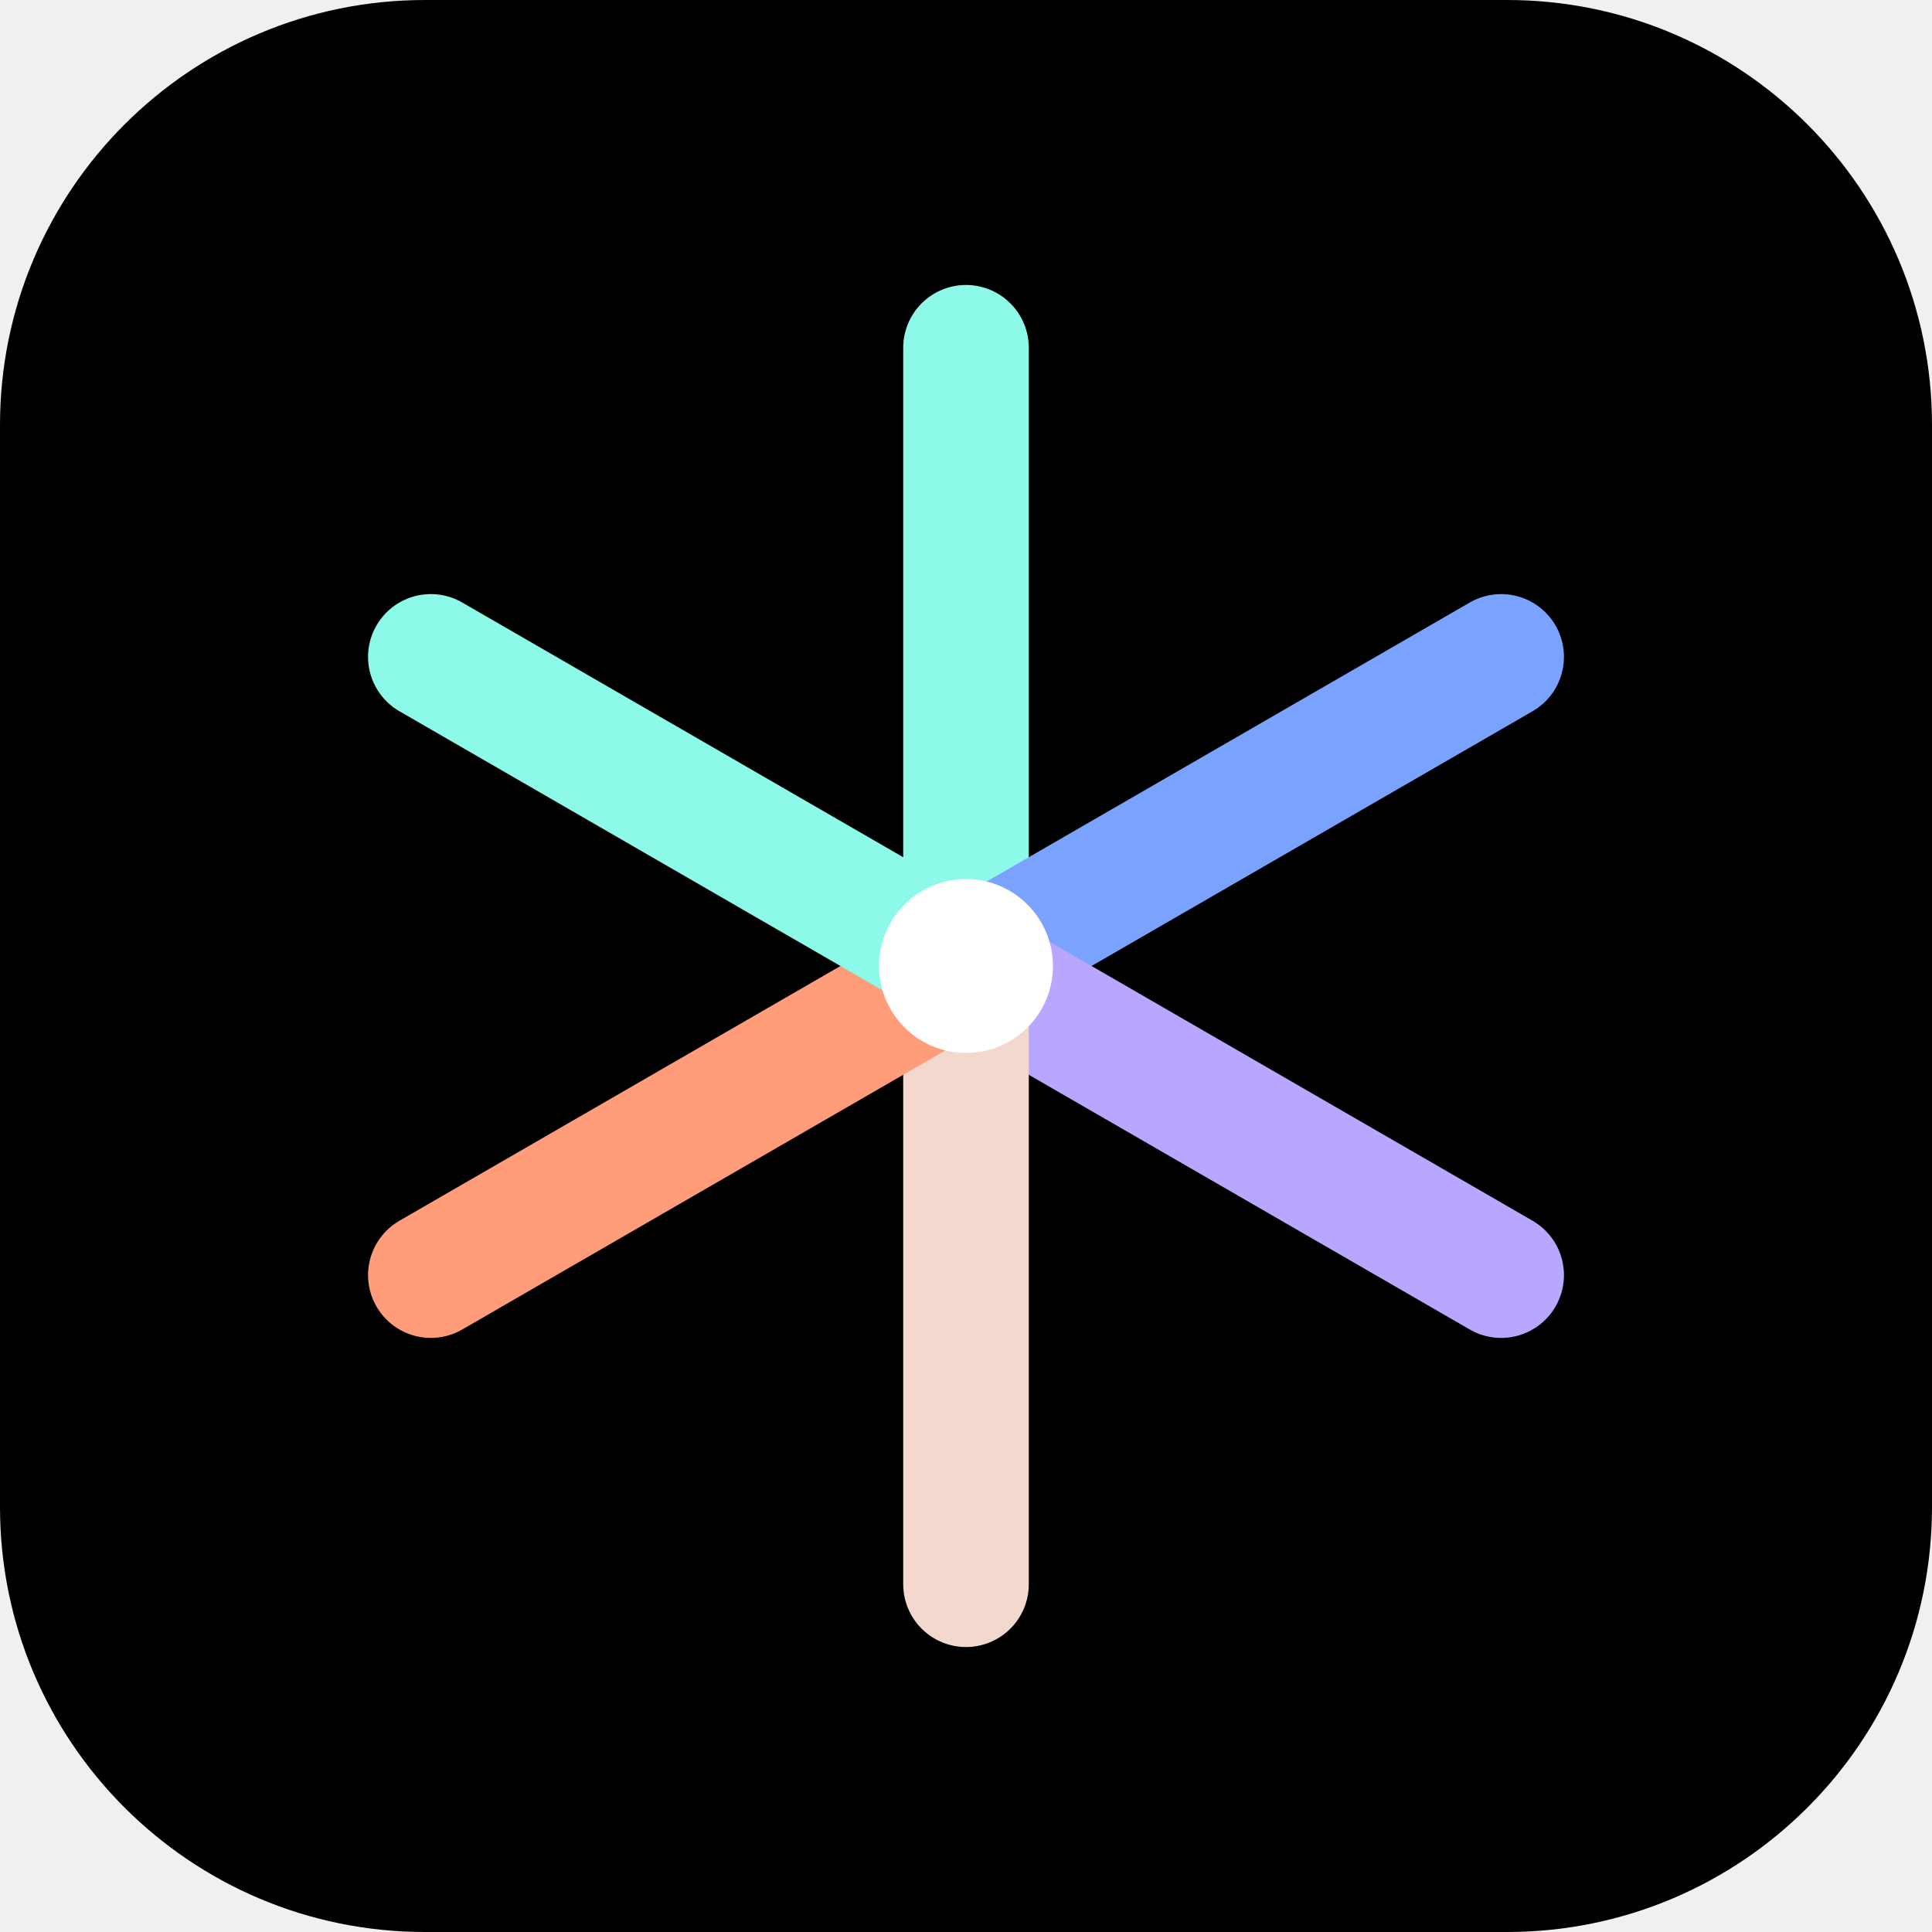
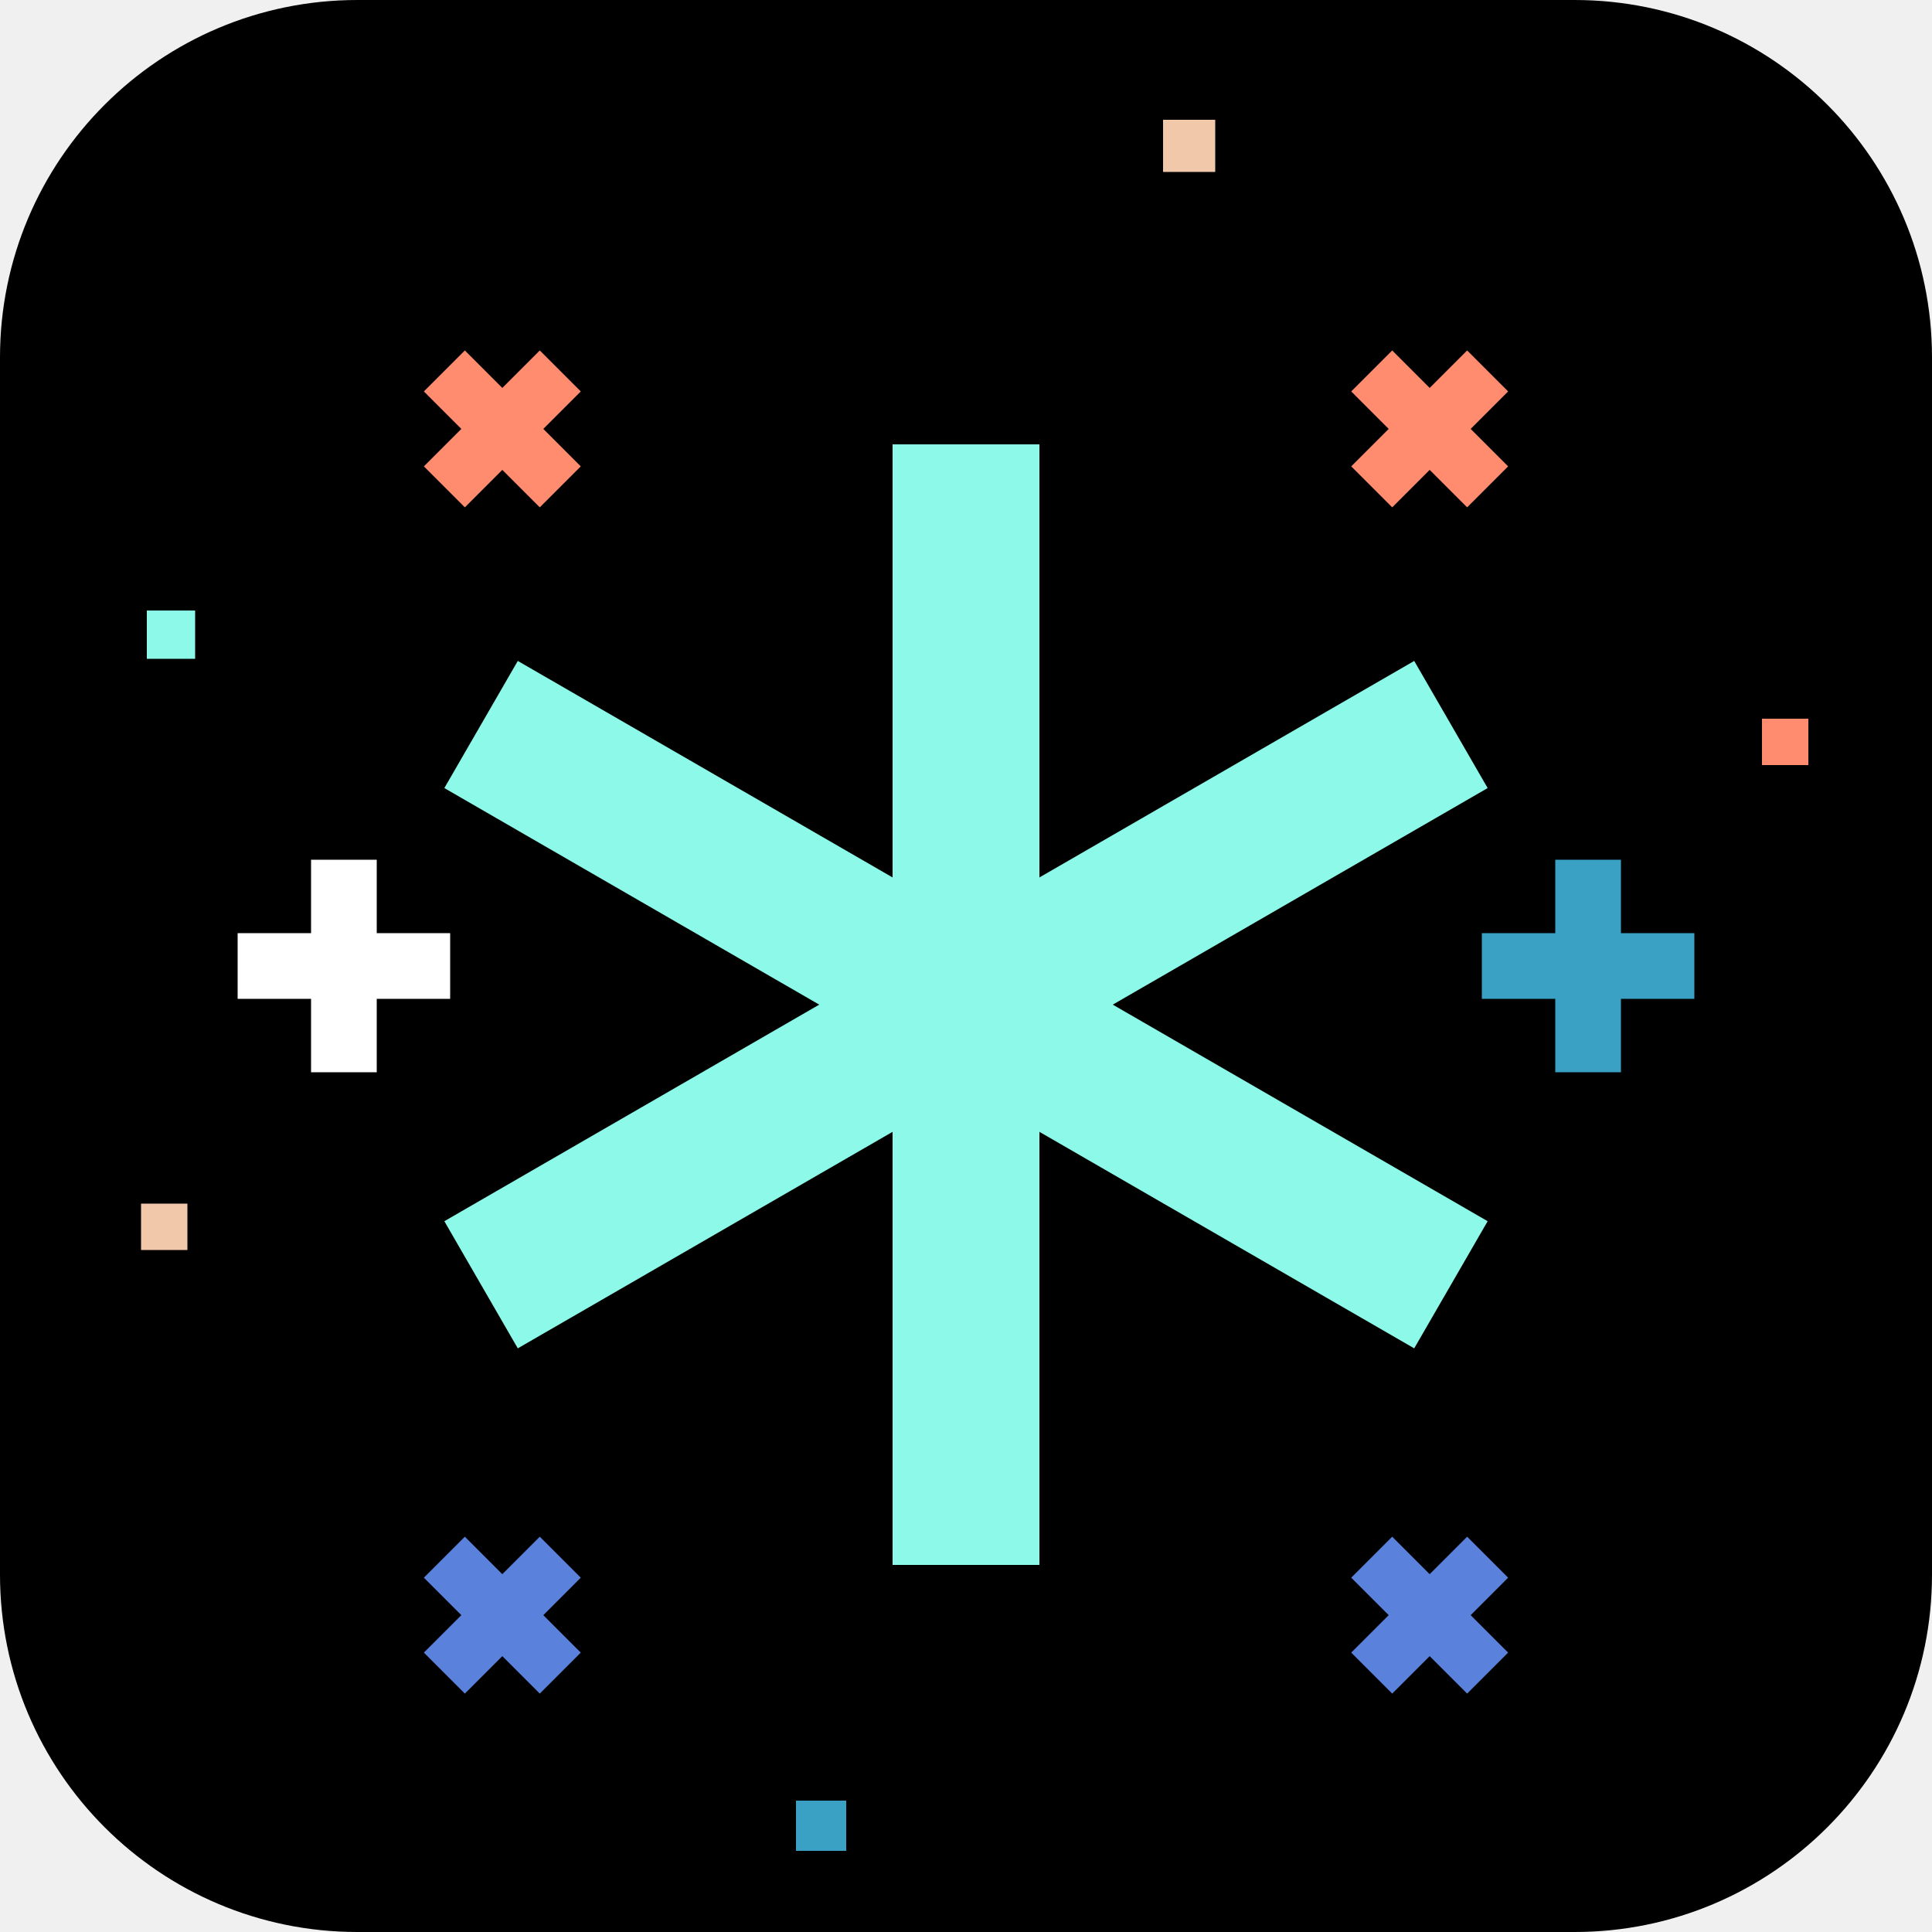
<svg xmlns="http://www.w3.org/2000/svg" viewBox="0 0 100 100">
-   <defs>
-     <linearGradient id="g" x1="0" y1="0" x2="1" y2="1">
-       <stop offset="0" stop-color="#8df9e8" />
-       <stop offset="0.5" stop-color="#7aa2ff" />
-       <stop offset="1" stop-color="#ff9d7a" />
-     </linearGradient>
-   </defs>
-   <rect width="100" height="100" rx="22" fill="#000" />
-   <g stroke-width="6.5" stroke-linecap="round">
-     <line x1="50" y1="50" x2="50.0" y2="18.0" stroke="#8df9e8" />
-     <line x1="50" y1="50" x2="77.7" y2="34.0" stroke="#7aa2ff" />
-     <line x1="50" y1="50" x2="77.7" y2="66.0" stroke="#b9a7ff" />
-     <line x1="50" y1="50" x2="50.0" y2="82.0" stroke="#f2d8cd" />
-     <line x1="50" y1="50" x2="22.3" y2="66.0" stroke="#ff9d7a" />
-     <line x1="50" y1="50" x2="22.3" y2="34.0" stroke="#8df9e8" />
+   <rect width="100" height="100" rx="18.5" fill="#000" />
+   <g stroke="#8DF9E8" stroke-width="7.6" stroke-linecap="butt">
+     <line x1="50" y1="23" x2="50" y2="81" />
+     <line x1="24.9" y1="37.5" x2="75.1" y2="66.5" />
+     <line x1="75.1" y1="37.5" x2="24.9" y2="66.5" />
  </g>
-   <circle cx="50" cy="50" r="4.5" fill="#fff" />
+   <g stroke="#FFFFFF" stroke-width="3.4">
+     <line x1="12.3" y1="50" x2="23.3" y2="50" />
+     <line x1="17.8" y1="44.5" x2="17.8" y2="55.5" />
+   </g>
+   <g stroke="#3AA0C4" stroke-width="3.4">
+     <line x1="76.7" y1="50" x2="87.7" y2="50" />
+     <line x1="82.2" y1="44.5" x2="82.2" y2="55.5" />
+   </g>
+   <g stroke="#FF8C6E" stroke-width="3">
+     <line x1="71" y1="19.2" x2="77" y2="25.2" />
+     <line x1="77" y1="19.2" x2="71" y2="25.2" />
+     <line x1="23" y1="19.2" x2="29" y2="25.2" />
+     <line x1="29" y1="19.2" x2="23" y2="25.2" />
+   </g>
+   <g stroke="#5A82DC" stroke-width="3">
+     <line x1="71" y1="80.6" x2="77" y2="86.6" />
+     <line x1="77" y1="80.6" x2="71" y2="86.6" />
+     <line x1="23" y1="80.6" x2="29" y2="86.6" />
+     <line x1="29" y1="80.6" x2="23" y2="86.6" />
+   </g>
+   <rect x="60.2" y="6.2" width="2.7" height="2.7" fill="#F2C8AA" />
+   <rect x="91.2" y="37.2" width="2.4" height="2.4" fill="#FF8C6E" />
+   <rect x="41.2" y="93.2" width="2.6" height="2.6" fill="#3AA0C4" />
+   <rect x="7.3" y="62.3" width="2.4" height="2.4" fill="#F2C8AA" />
+   <rect x="7.6" y="31.6" width="2.5" height="2.5" fill="#8DF9E8" />
</svg>
